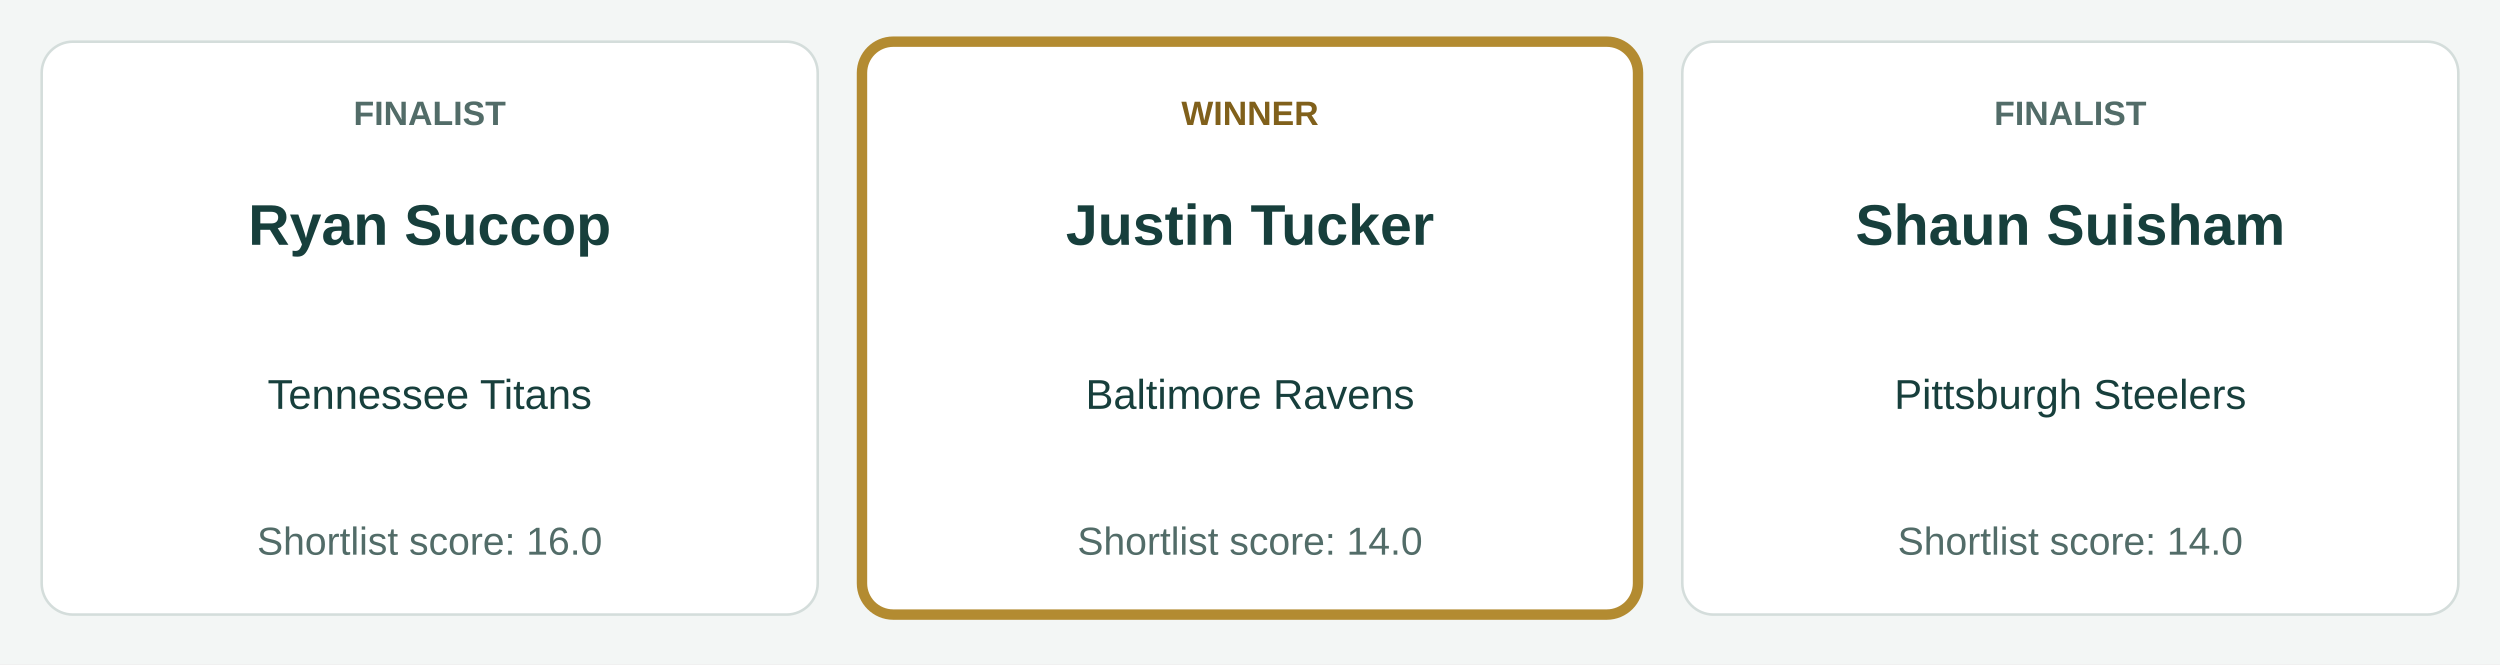
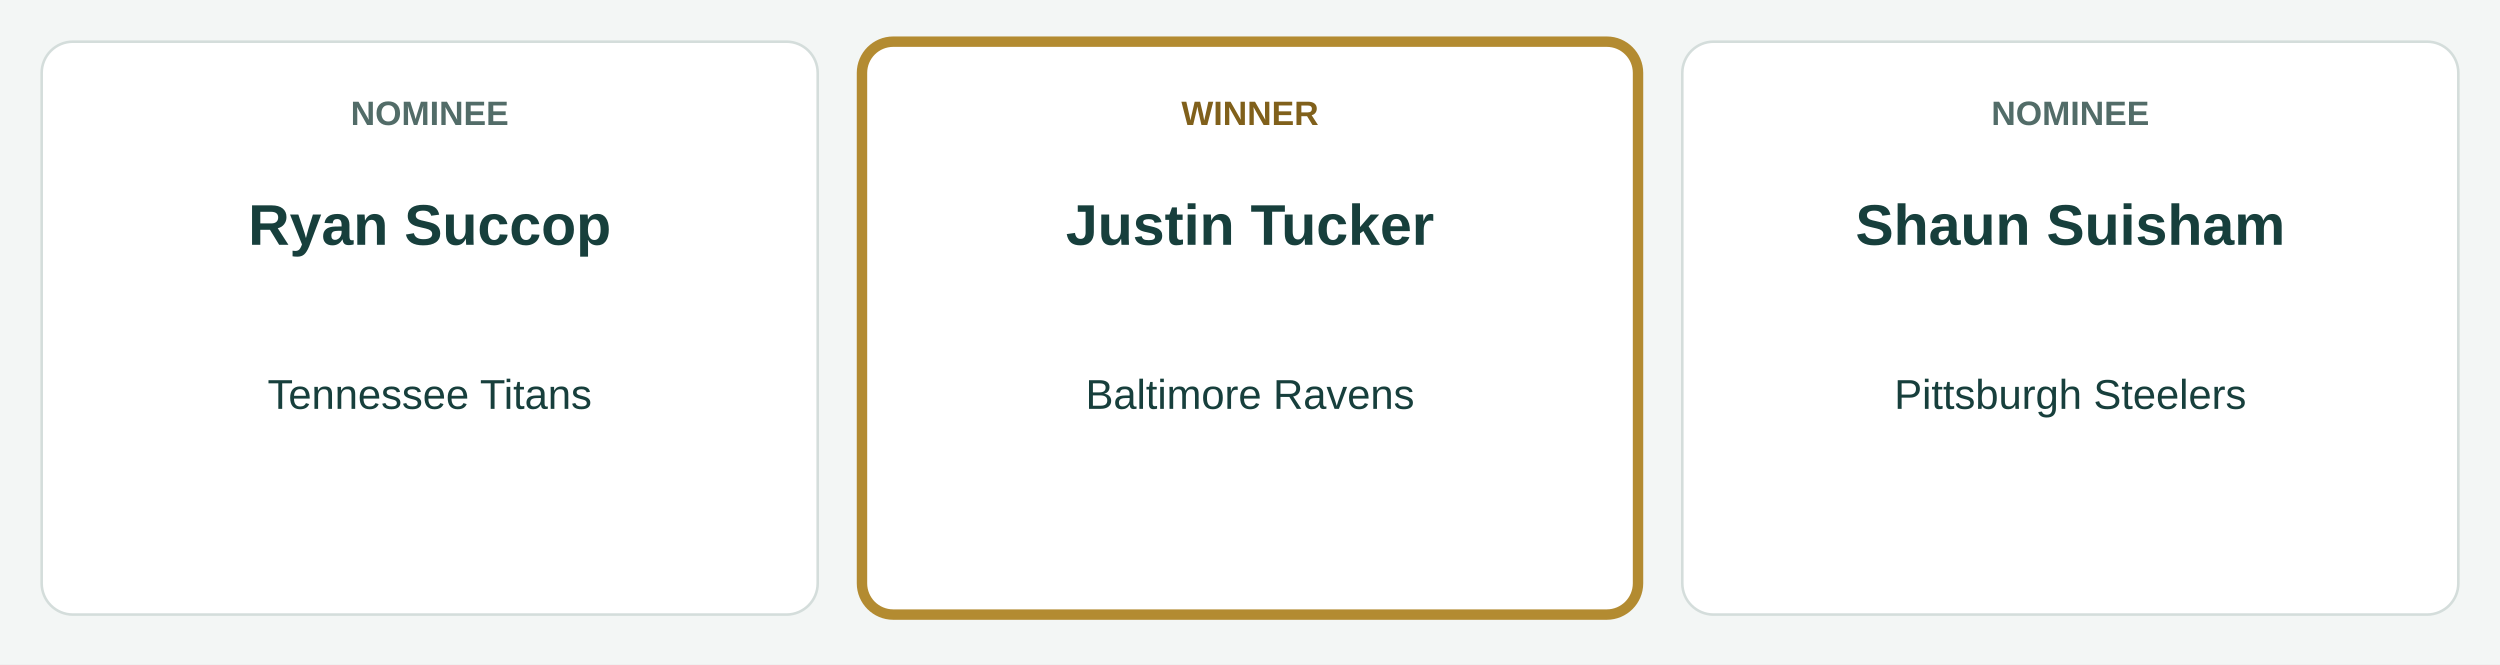
<svg xmlns="http://www.w3.org/2000/svg" viewBox="0 0 960 255" role="img">
  <rect width="960" height="255" fill="#f3f6f5" />
  <rect x="16" y="16" width="298" height="220" rx="12" fill="white" stroke="#d4dddb" stroke-width="1" />
-   <text x="165" y="48" text-anchor="middle" font-family="Arial, sans-serif" font-size="13" fill="#526c68" font-weight="bold">FINALIST</text>
+   <text x="165" y="48" text-anchor="middle" font-family="Arial, sans-serif" font-size="13" fill="#526c68" font-weight="bold">NOMINEE</text>
  <text x="165" y="94" text-anchor="middle" font-family="Arial, sans-serif" font-size="22" fill="#173f3c" font-weight="bold">Ryan Succop</text>
  <text x="165" y="157" text-anchor="middle" font-family="Arial, sans-serif" font-size="16" fill="#173f3c" font-weight="normal">Tennessee Titans</text>
-   <text x="165" y="213" text-anchor="middle" font-family="Arial, sans-serif" font-size="15" fill="#526c68" font-weight="normal">Shortlist score: 16.0</text>
  <rect x="331" y="16" width="298" height="220" rx="12" fill="white" stroke="#b38b31" stroke-width="4" />
  <text x="480" y="48" text-anchor="middle" font-family="Arial, sans-serif" font-size="13" fill="#80601b" font-weight="bold">WINNER</text>
  <text x="480" y="94" text-anchor="middle" font-family="Arial, sans-serif" font-size="22" fill="#173f3c" font-weight="bold">Justin Tucker</text>
  <text x="480" y="157" text-anchor="middle" font-family="Arial, sans-serif" font-size="16" fill="#173f3c" font-weight="normal">Baltimore Ravens</text>
-   <text x="480" y="213" text-anchor="middle" font-family="Arial, sans-serif" font-size="15" fill="#526c68" font-weight="normal">Shortlist score: 14.0</text>
  <rect x="646" y="16" width="298" height="220" rx="12" fill="white" stroke="#d4dddb" stroke-width="1" />
-   <text x="795" y="48" text-anchor="middle" font-family="Arial, sans-serif" font-size="13" fill="#526c68" font-weight="bold">FINALIST</text>
+   <text x="795" y="48" text-anchor="middle" font-family="Arial, sans-serif" font-size="13" fill="#526c68" font-weight="bold">NOMINEE</text>
  <text x="795" y="94" text-anchor="middle" font-family="Arial, sans-serif" font-size="22" fill="#173f3c" font-weight="bold">Shaun Suisham</text>
  <text x="795" y="157" text-anchor="middle" font-family="Arial, sans-serif" font-size="16" fill="#173f3c" font-weight="normal">Pittsburgh Steelers</text>
-   <text x="795" y="213" text-anchor="middle" font-family="Arial, sans-serif" font-size="15" fill="#526c68" font-weight="normal">Shortlist score: 14.0</text>
</svg>
